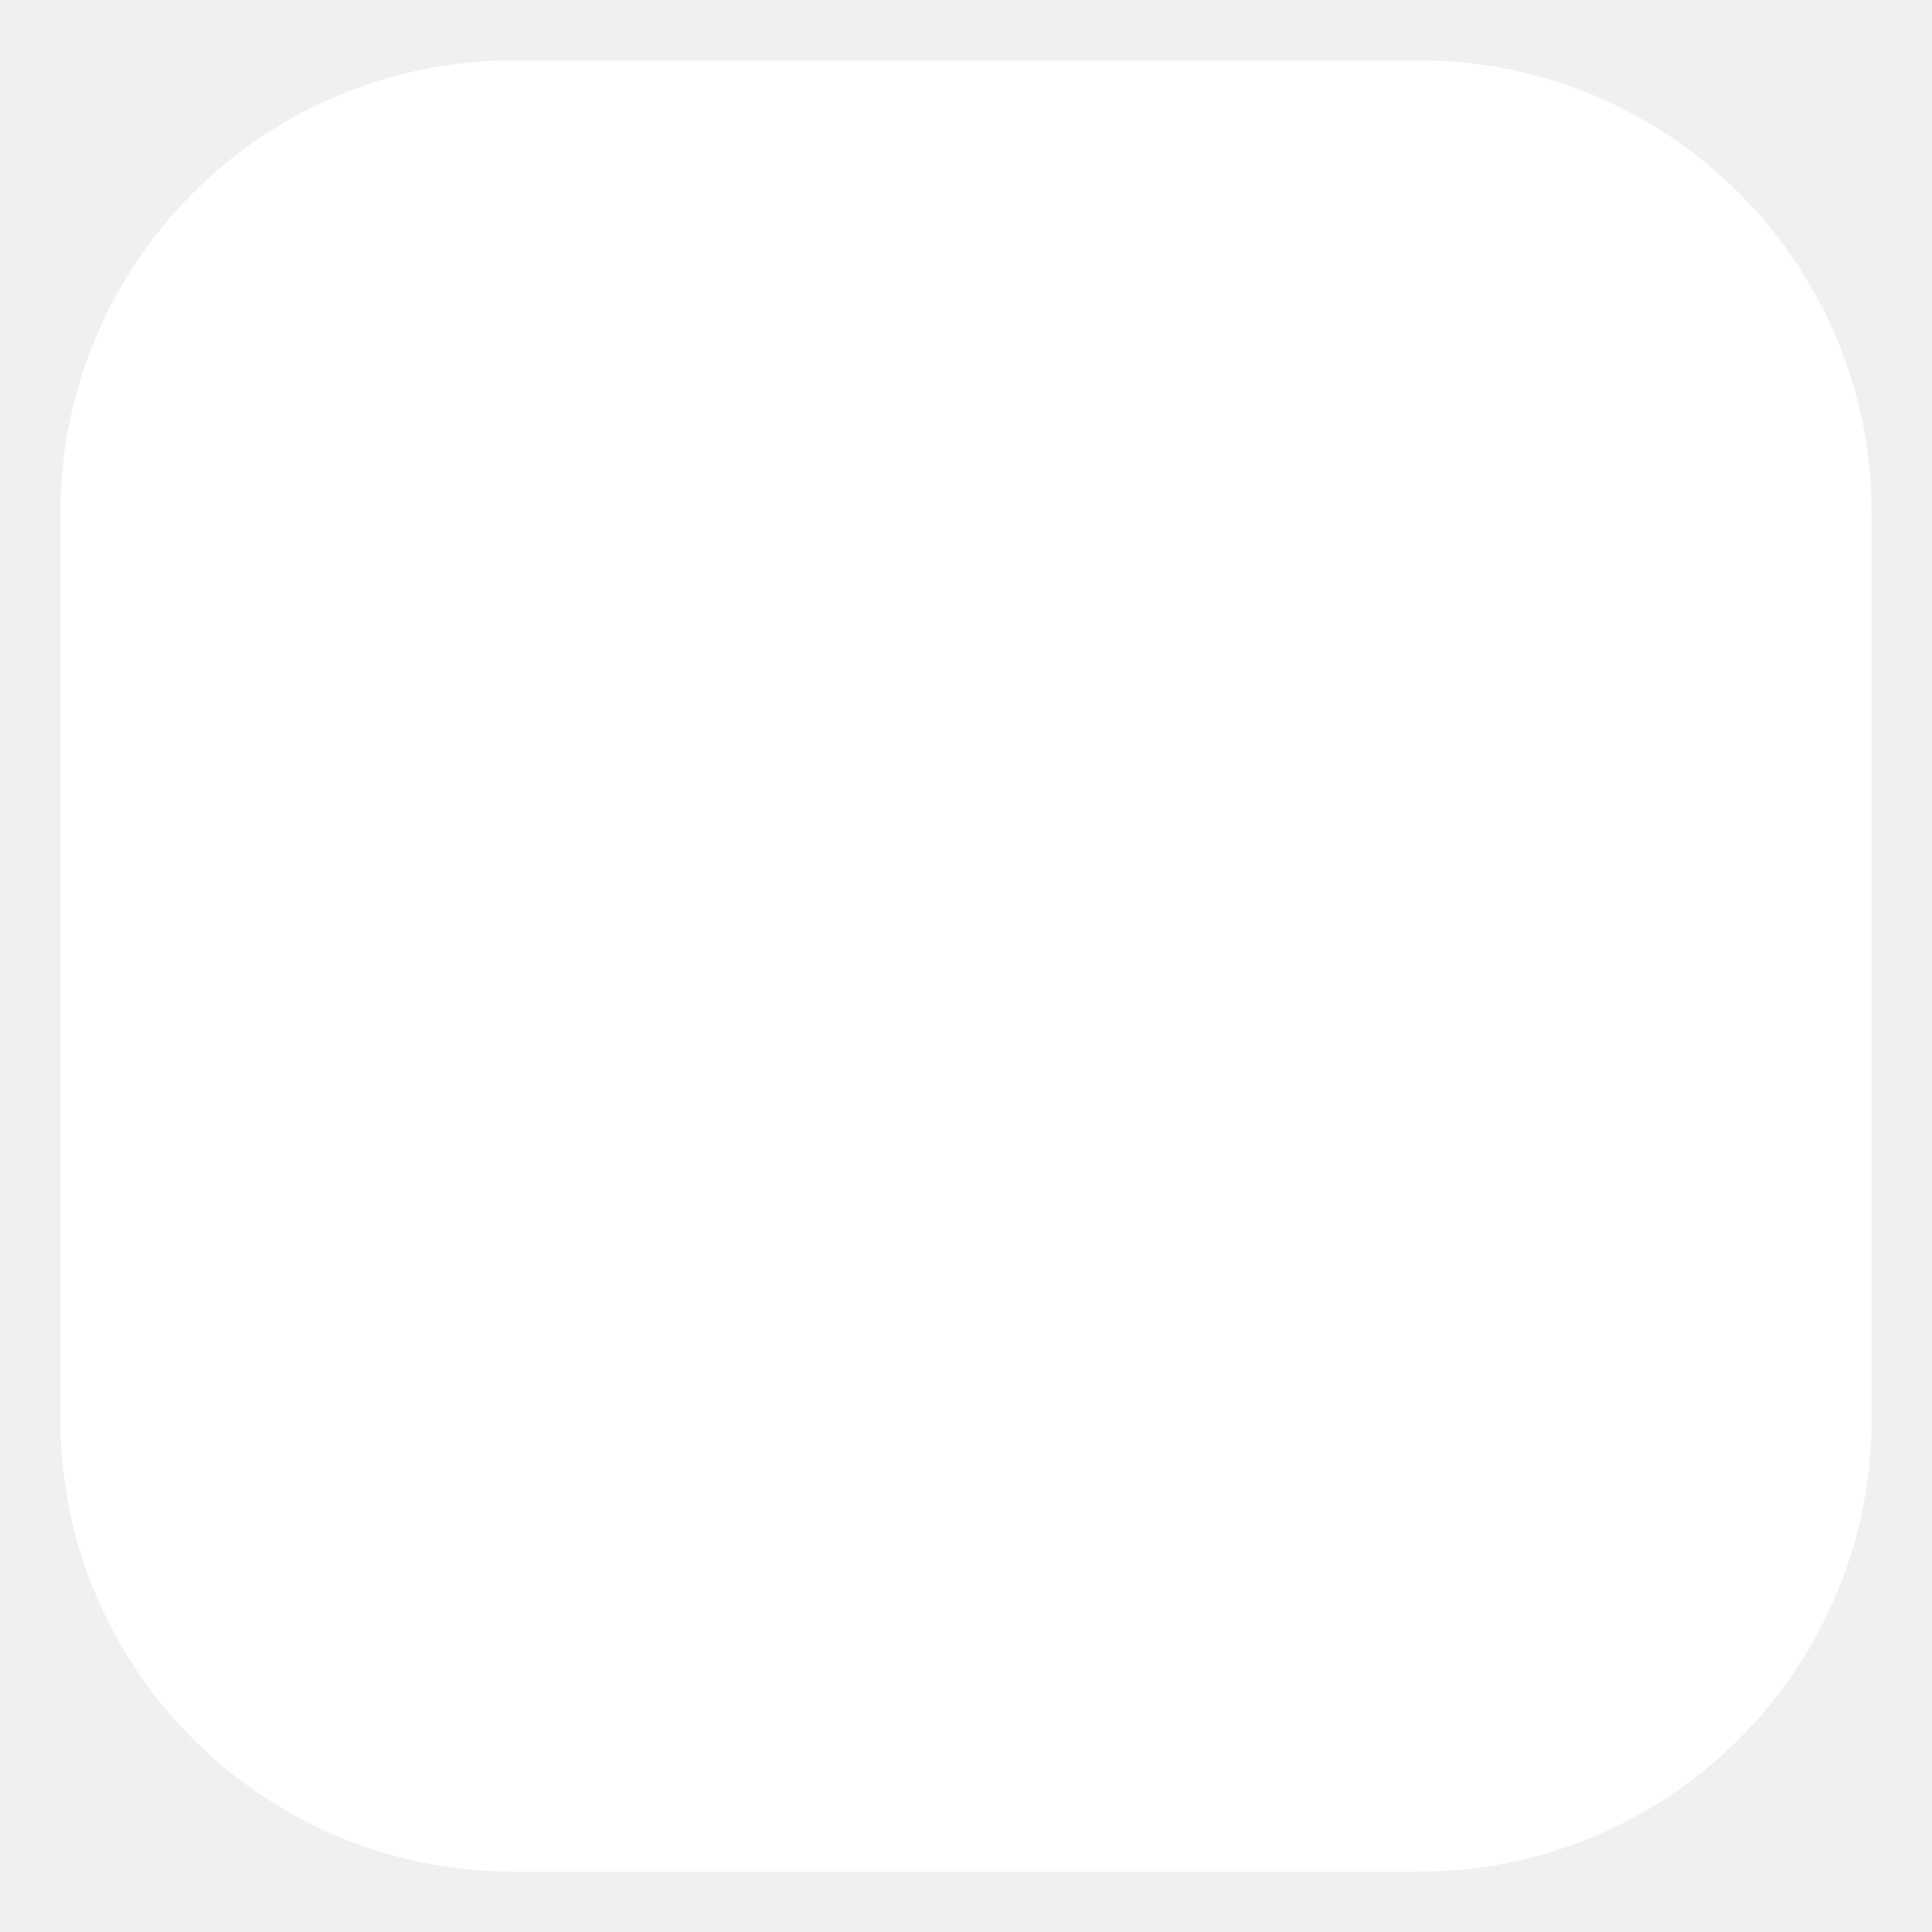
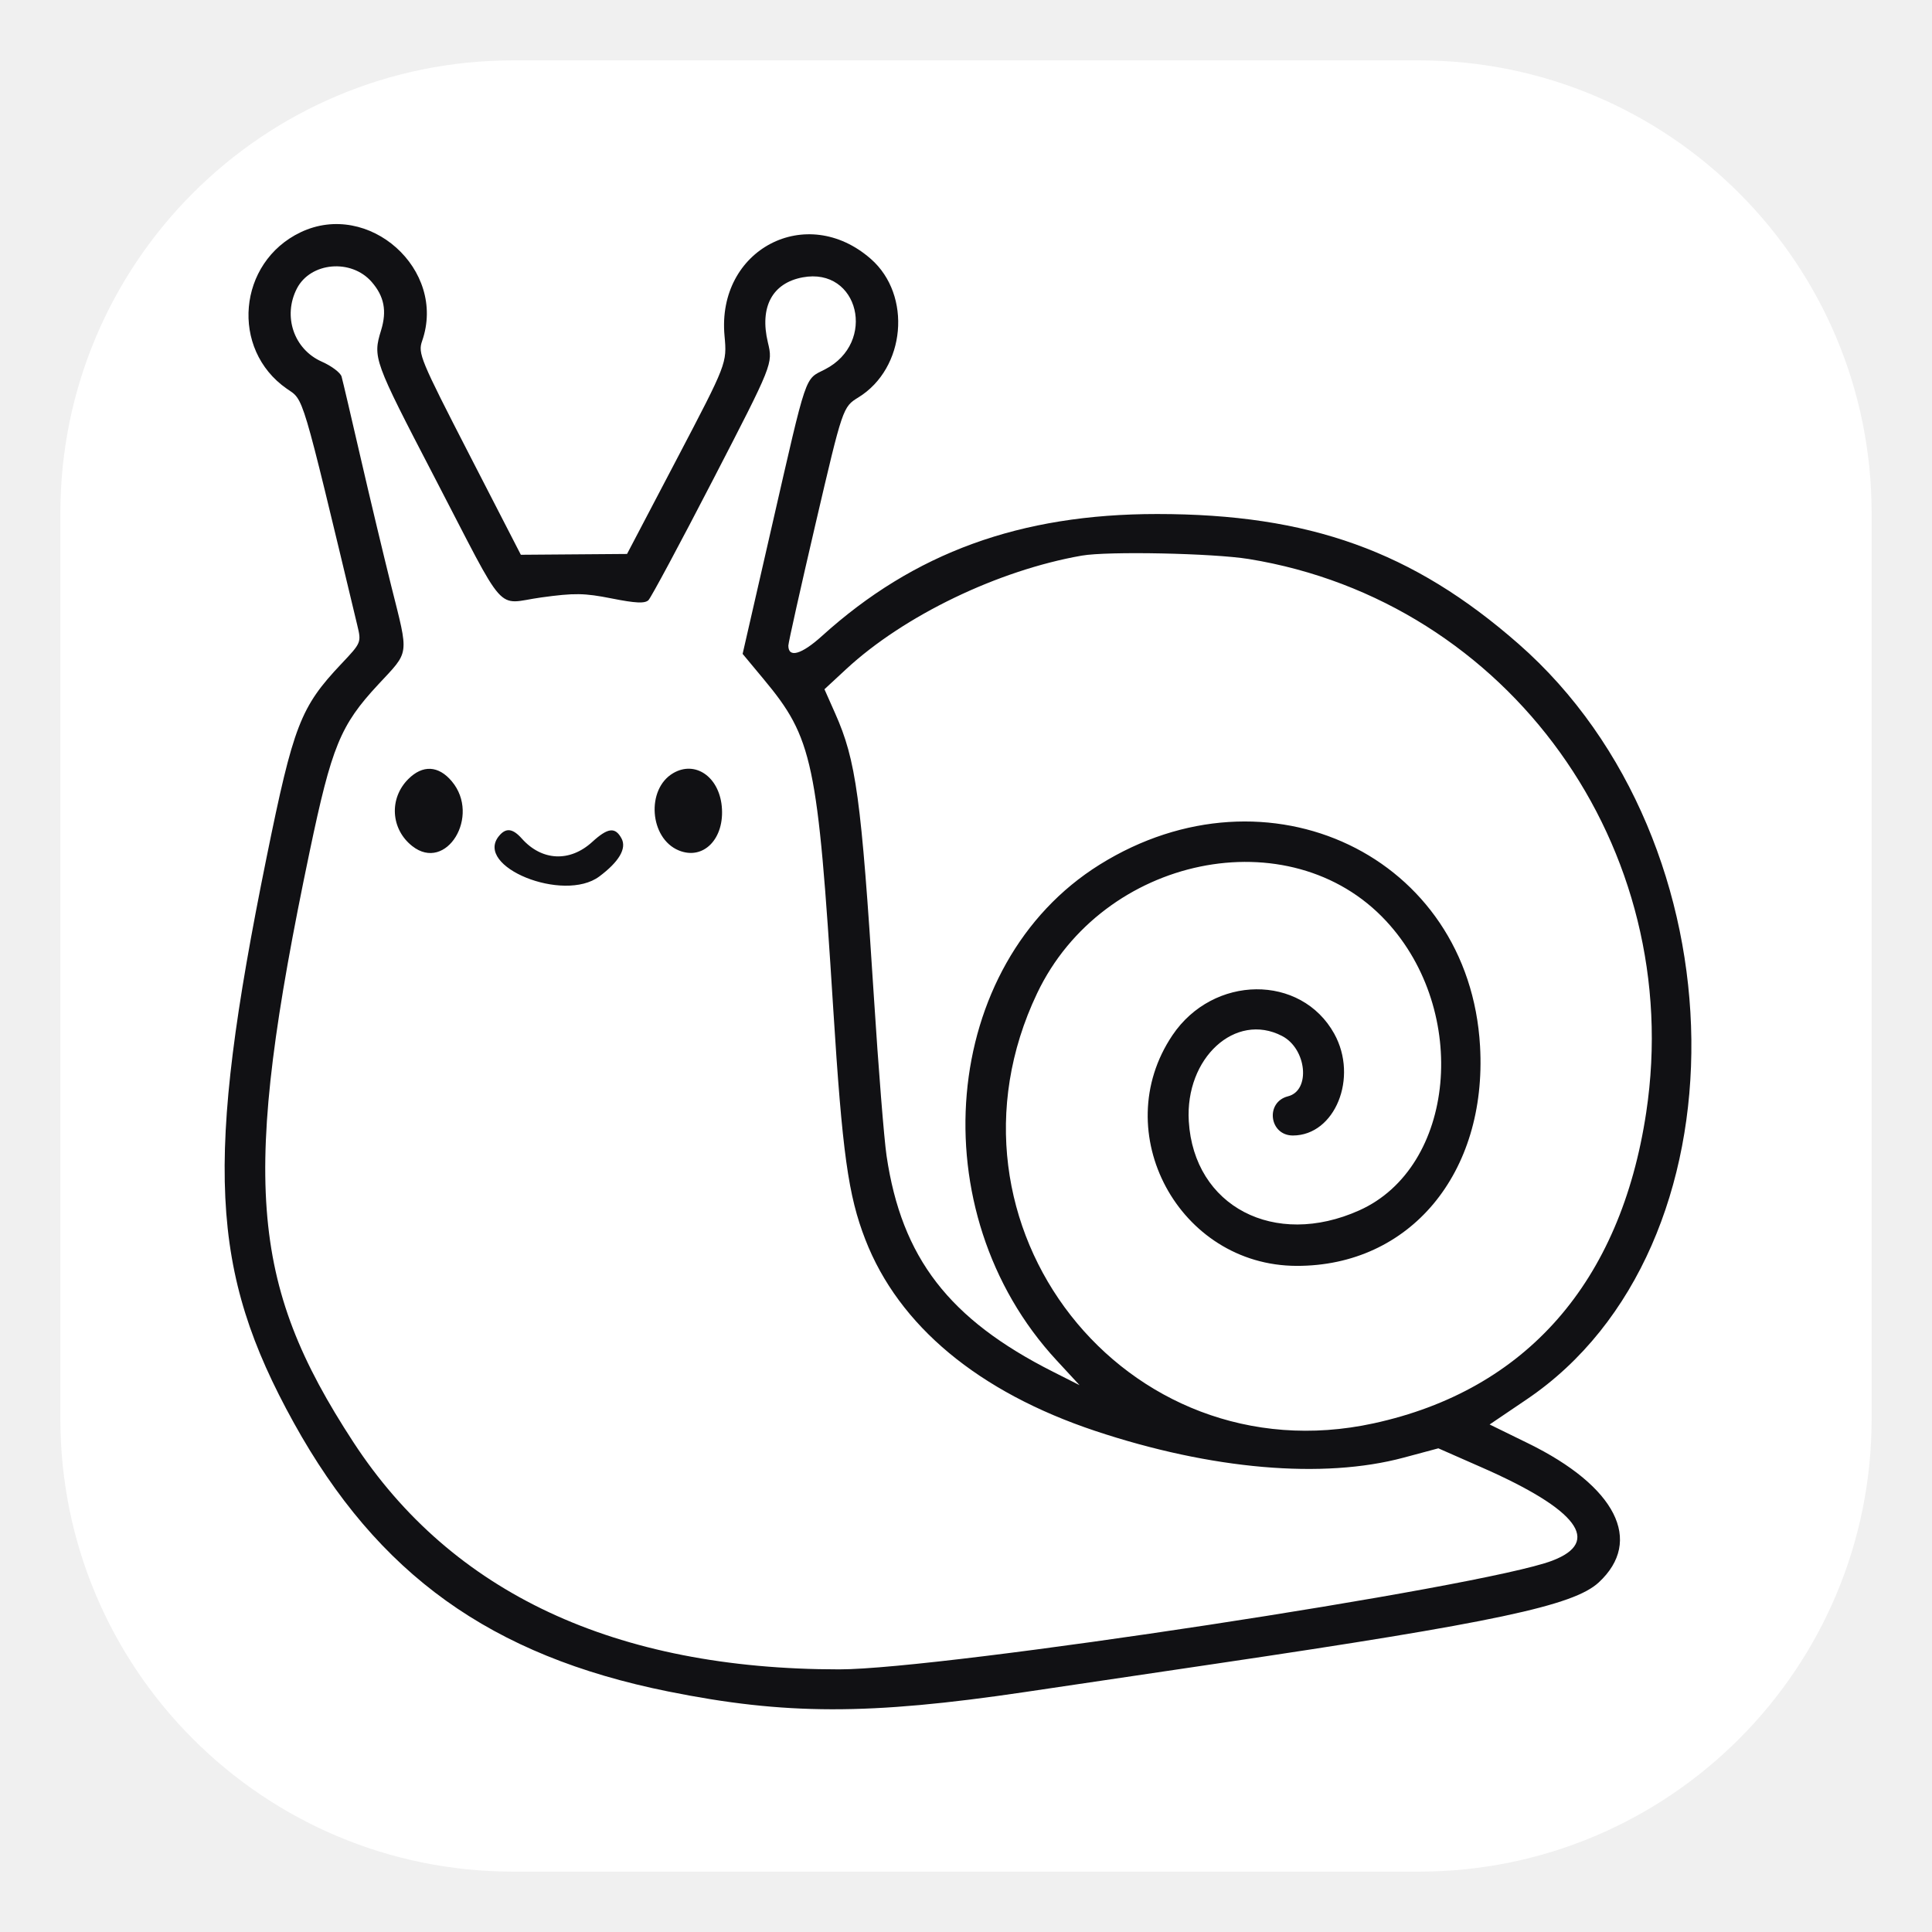
<svg xmlns="http://www.w3.org/2000/svg" viewBox="0 0 64 64" width="64" height="64" role="img" aria-label="Shelly">
  <rect x="2" y="2" width="60" height="60" rx="15" fill="#FFFFFF" />
-   <g transform="translate(6 58) scale(0.135 -0.135)" fill="#111114" stroke="none">
+   <g transform="translate(6 58) scale(0.00135 -0.00135)" fill="#111114" stroke="none">
    <path d="M2931 37263 c-1542 -737 -1730 -2870 -339 -3838 427 -297 339 1 1730 -5802 102 -425 101 -430 -391 -950 -1003 -1062 -1175 -1507 -1834 -4748 -1525 -7505 -1398 -10142 668 -13875 2061 -3724 4835 -5715 9185 -6592 2869 -579 4928 -582 8750 -15 1293 192 3408 506 4700 697 6839 1012 8768 1422 9385 1993 1103 1021 425 2357 -1733 3414 l-944 462 916 620 c5469 3705 5358 13657 -209 18536 -2592 2272 -5133 3185 -8865 3185 -3361 0 -5965 -948 -8226 -2994 -501 -453 -824 -546 -824 -235 0 70 301 1416 668 2991 668 2863 668 2863 1053 3101 1156 713 1317 2506 305 3395 -1583 1390 -3787 234 -3592 -1885 61 -673 61 -673 -1165 -3013 l-1227 -2340 -1303 -10 -1303 -10 -1267 2463 c-1202 2337 -1261 2480 -1155 2784 610 1750 -1309 3465 -2983 2666z m1743 -1216 c309 -354 379 -713 232 -1191 -205 -669 -183 -731 1300 -3583 1821 -3503 1488 -3127 2631 -2970 816 112 1053 109 1729 -25 587 -117 813 -127 901 -42 64 63 778 1394 1586 2958 1470 2844 1470 2844 1345 3365 -208 868 106 1458 852 1598 1380 258 1829 -1605 545 -2260 -501 -255 -427 -36 -1292 -3813 l-725 -3166 513 -617 c1210 -1453 1328 -2014 1709 -8068 224 -3562 368 -4603 790 -5688 820 -2113 2775 -3739 5643 -4695 2847 -948 5589 -1186 7567 -654 l850 228 1070 -471 c2352 -1034 2946 -1824 1719 -2288 -1707 -647 -14950 -2665 -17489 -2665 -5500 0 -9506 1872 -11922 5573 -2564 3926 -2753 6473 -1075 14490 542 2586 754 3104 1682 4102 778 837 757 677 322 2415 -188 754 -529 2180 -757 3170 -228 990 -436 1878 -463 1973 -27 95 -246 260 -486 366 -685 303 -961 1115 -610 1795 335 647 1332 736 1833 163z m21523 -6801 c6385 -1036 10732 -7090 9753 -13583 -628 -4167 -2948 -6812 -6688 -7626 -6108 -1329 -10963 4878 -8256 10556 1608 3373 6202 4320 8566 1766 2055 -2219 1699 -6037 -662 -7096 -2082 -935 -4058 98 -4184 2187 -93 1553 1143 2685 2287 2093 607 -313 709 -1340 148 -1481 -564 -142 -462 -962 120 -962 1033 2 1610 1420 1015 2496 -814 1471 -2971 1452 -3972 -37 -1601 -2380 159 -5650 3046 -5658 2778 -8 4680 2269 4503 5390 -265 4668 -5206 7028 -9332 4457 -3911 -2438 -4439 -8515 -1057 -12167 l561 -607 -647 327 c-2556 1290 -3718 2796 -4088 5301 -61 411 -201 2166 -311 3898 -312 4898 -436 5802 -952 6962 l-261 588 532 493 c1419 1314 3729 2427 5782 2786 639 112 3218 59 4097 -83z M5574 23846 c-476 -475 -431 -1229 97 -1644 835 -658 1687 739 970 1590 -326 388 -715 407 -1067 54z M12075 23992 c-669 -390 -584 -1598 134 -1896 608 -252 1135 289 1057 1085 -72 728 -654 1124 -1191 811z M7801 22451 c-626 -754 1585 -1648 2460 -995 485 362 676 688 546 932 -155 288 -335 267 -719 -84 -549 -502 -1237 -469 -1728 82 -224 251 -389 271 -559 65z" />
  </g>
</svg>
